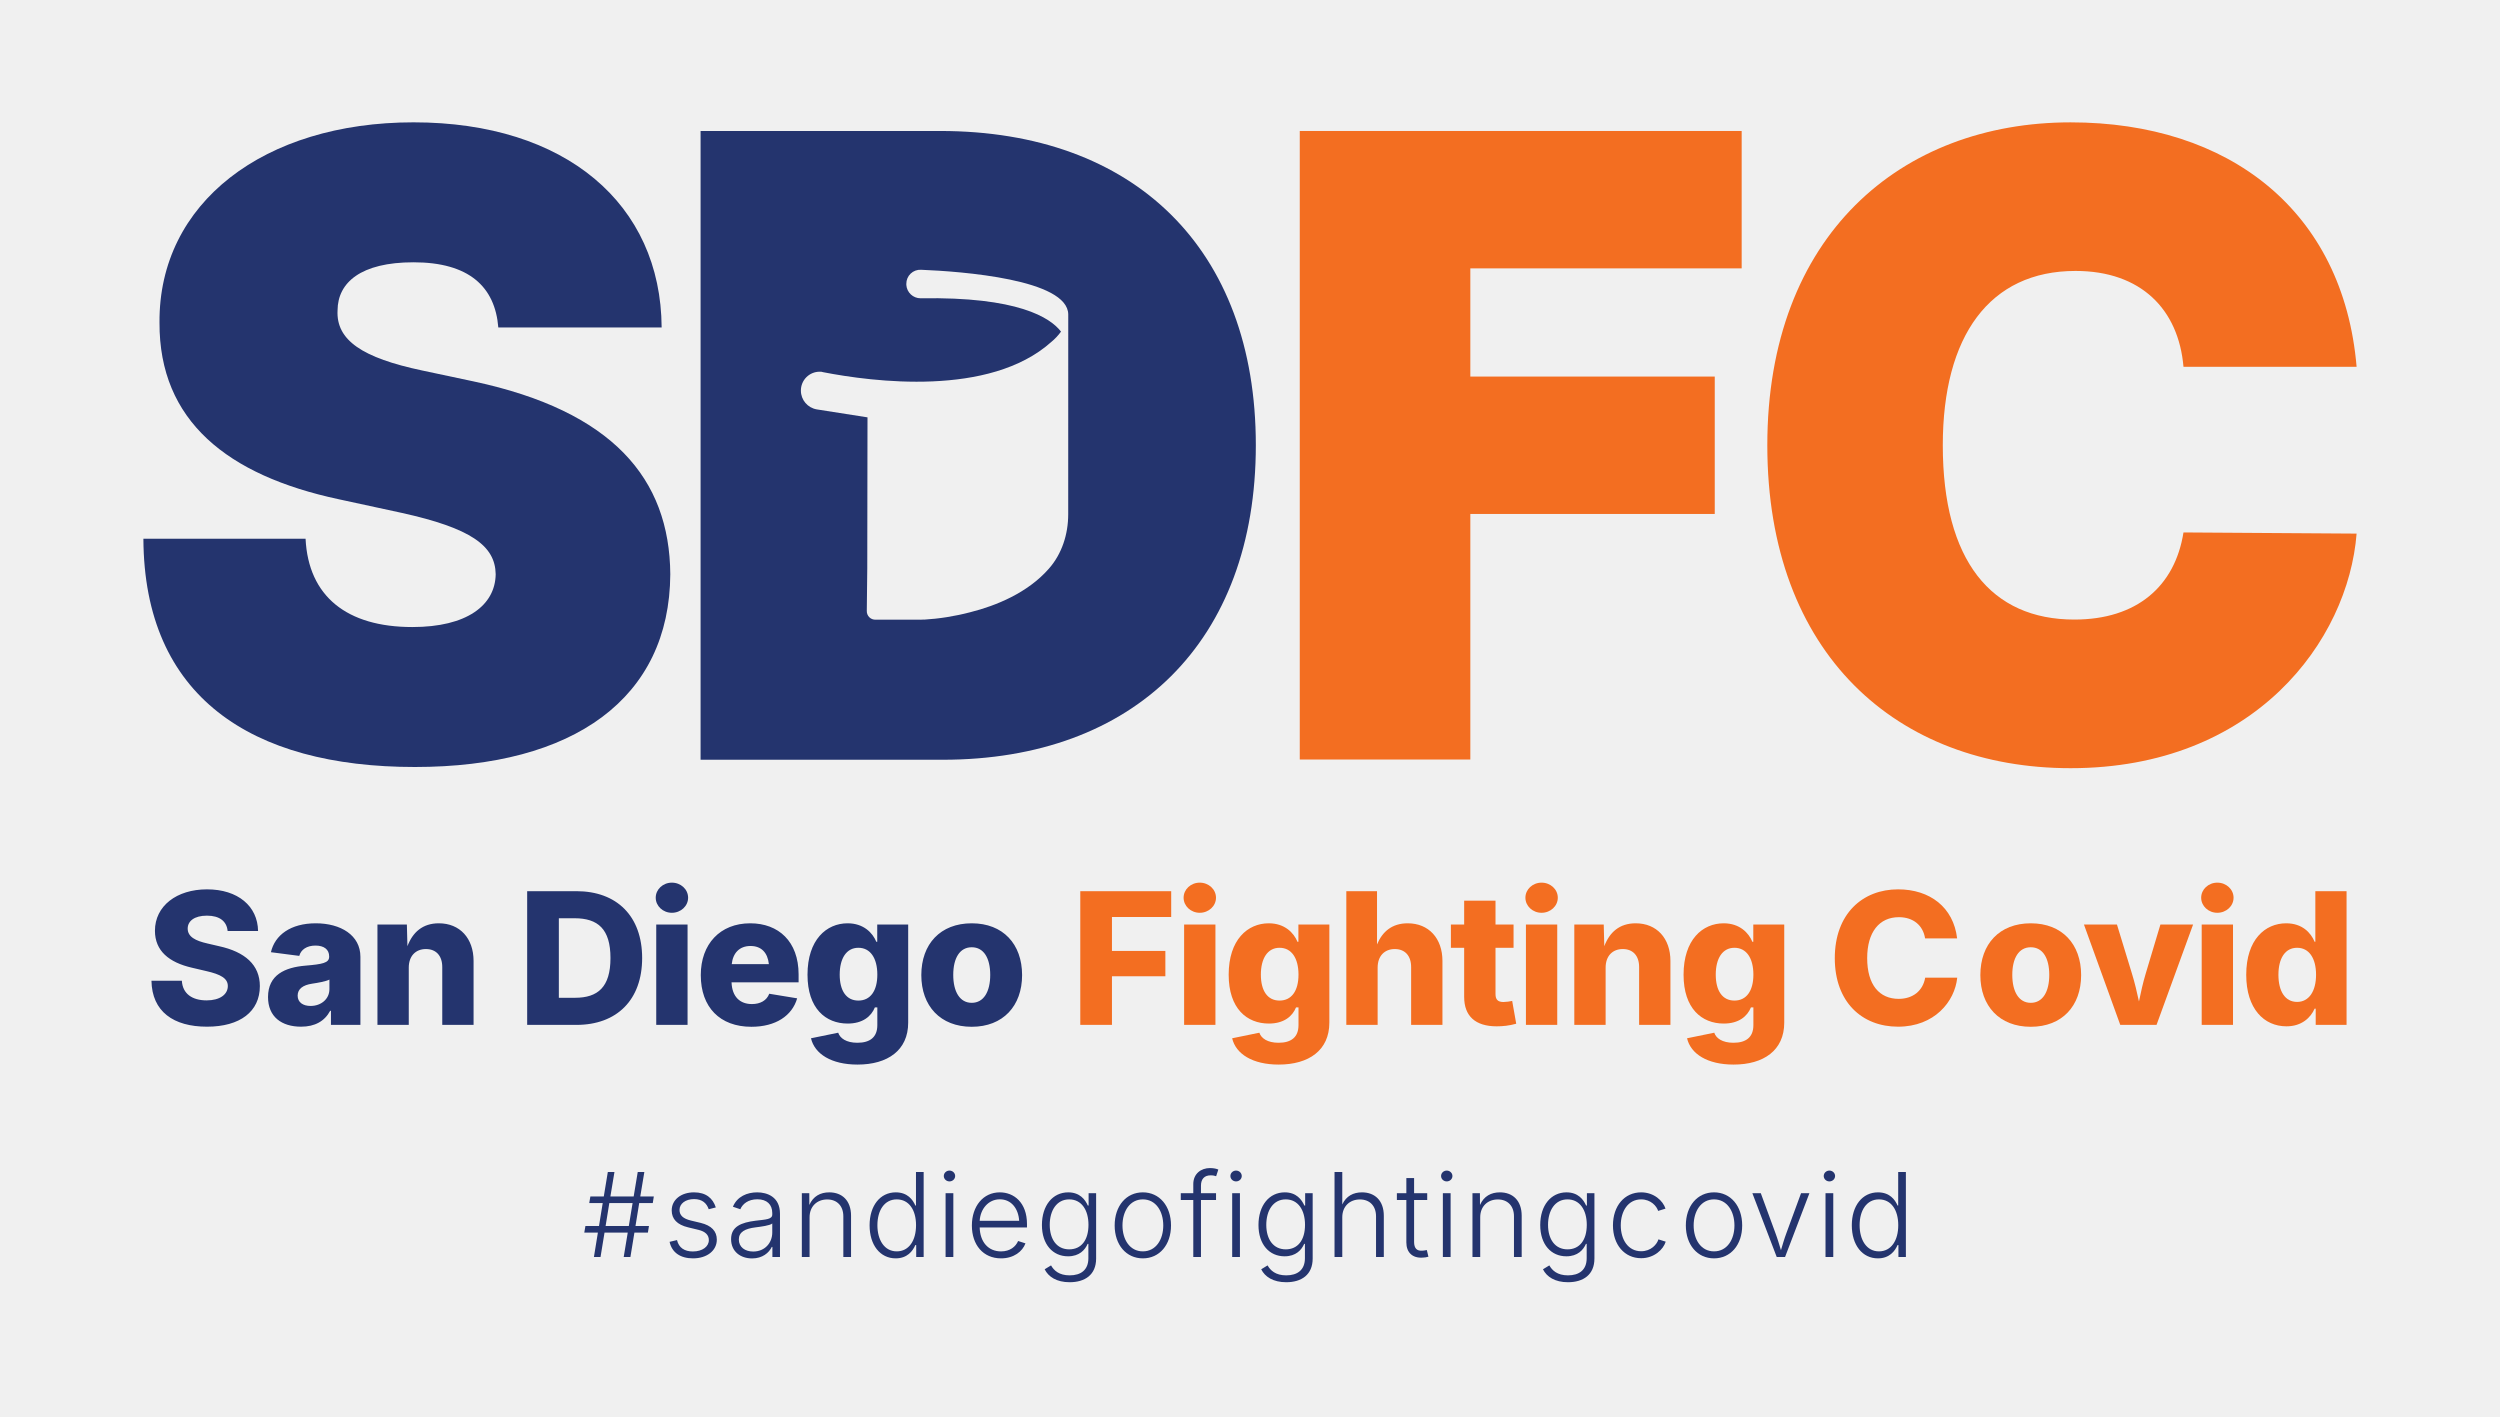
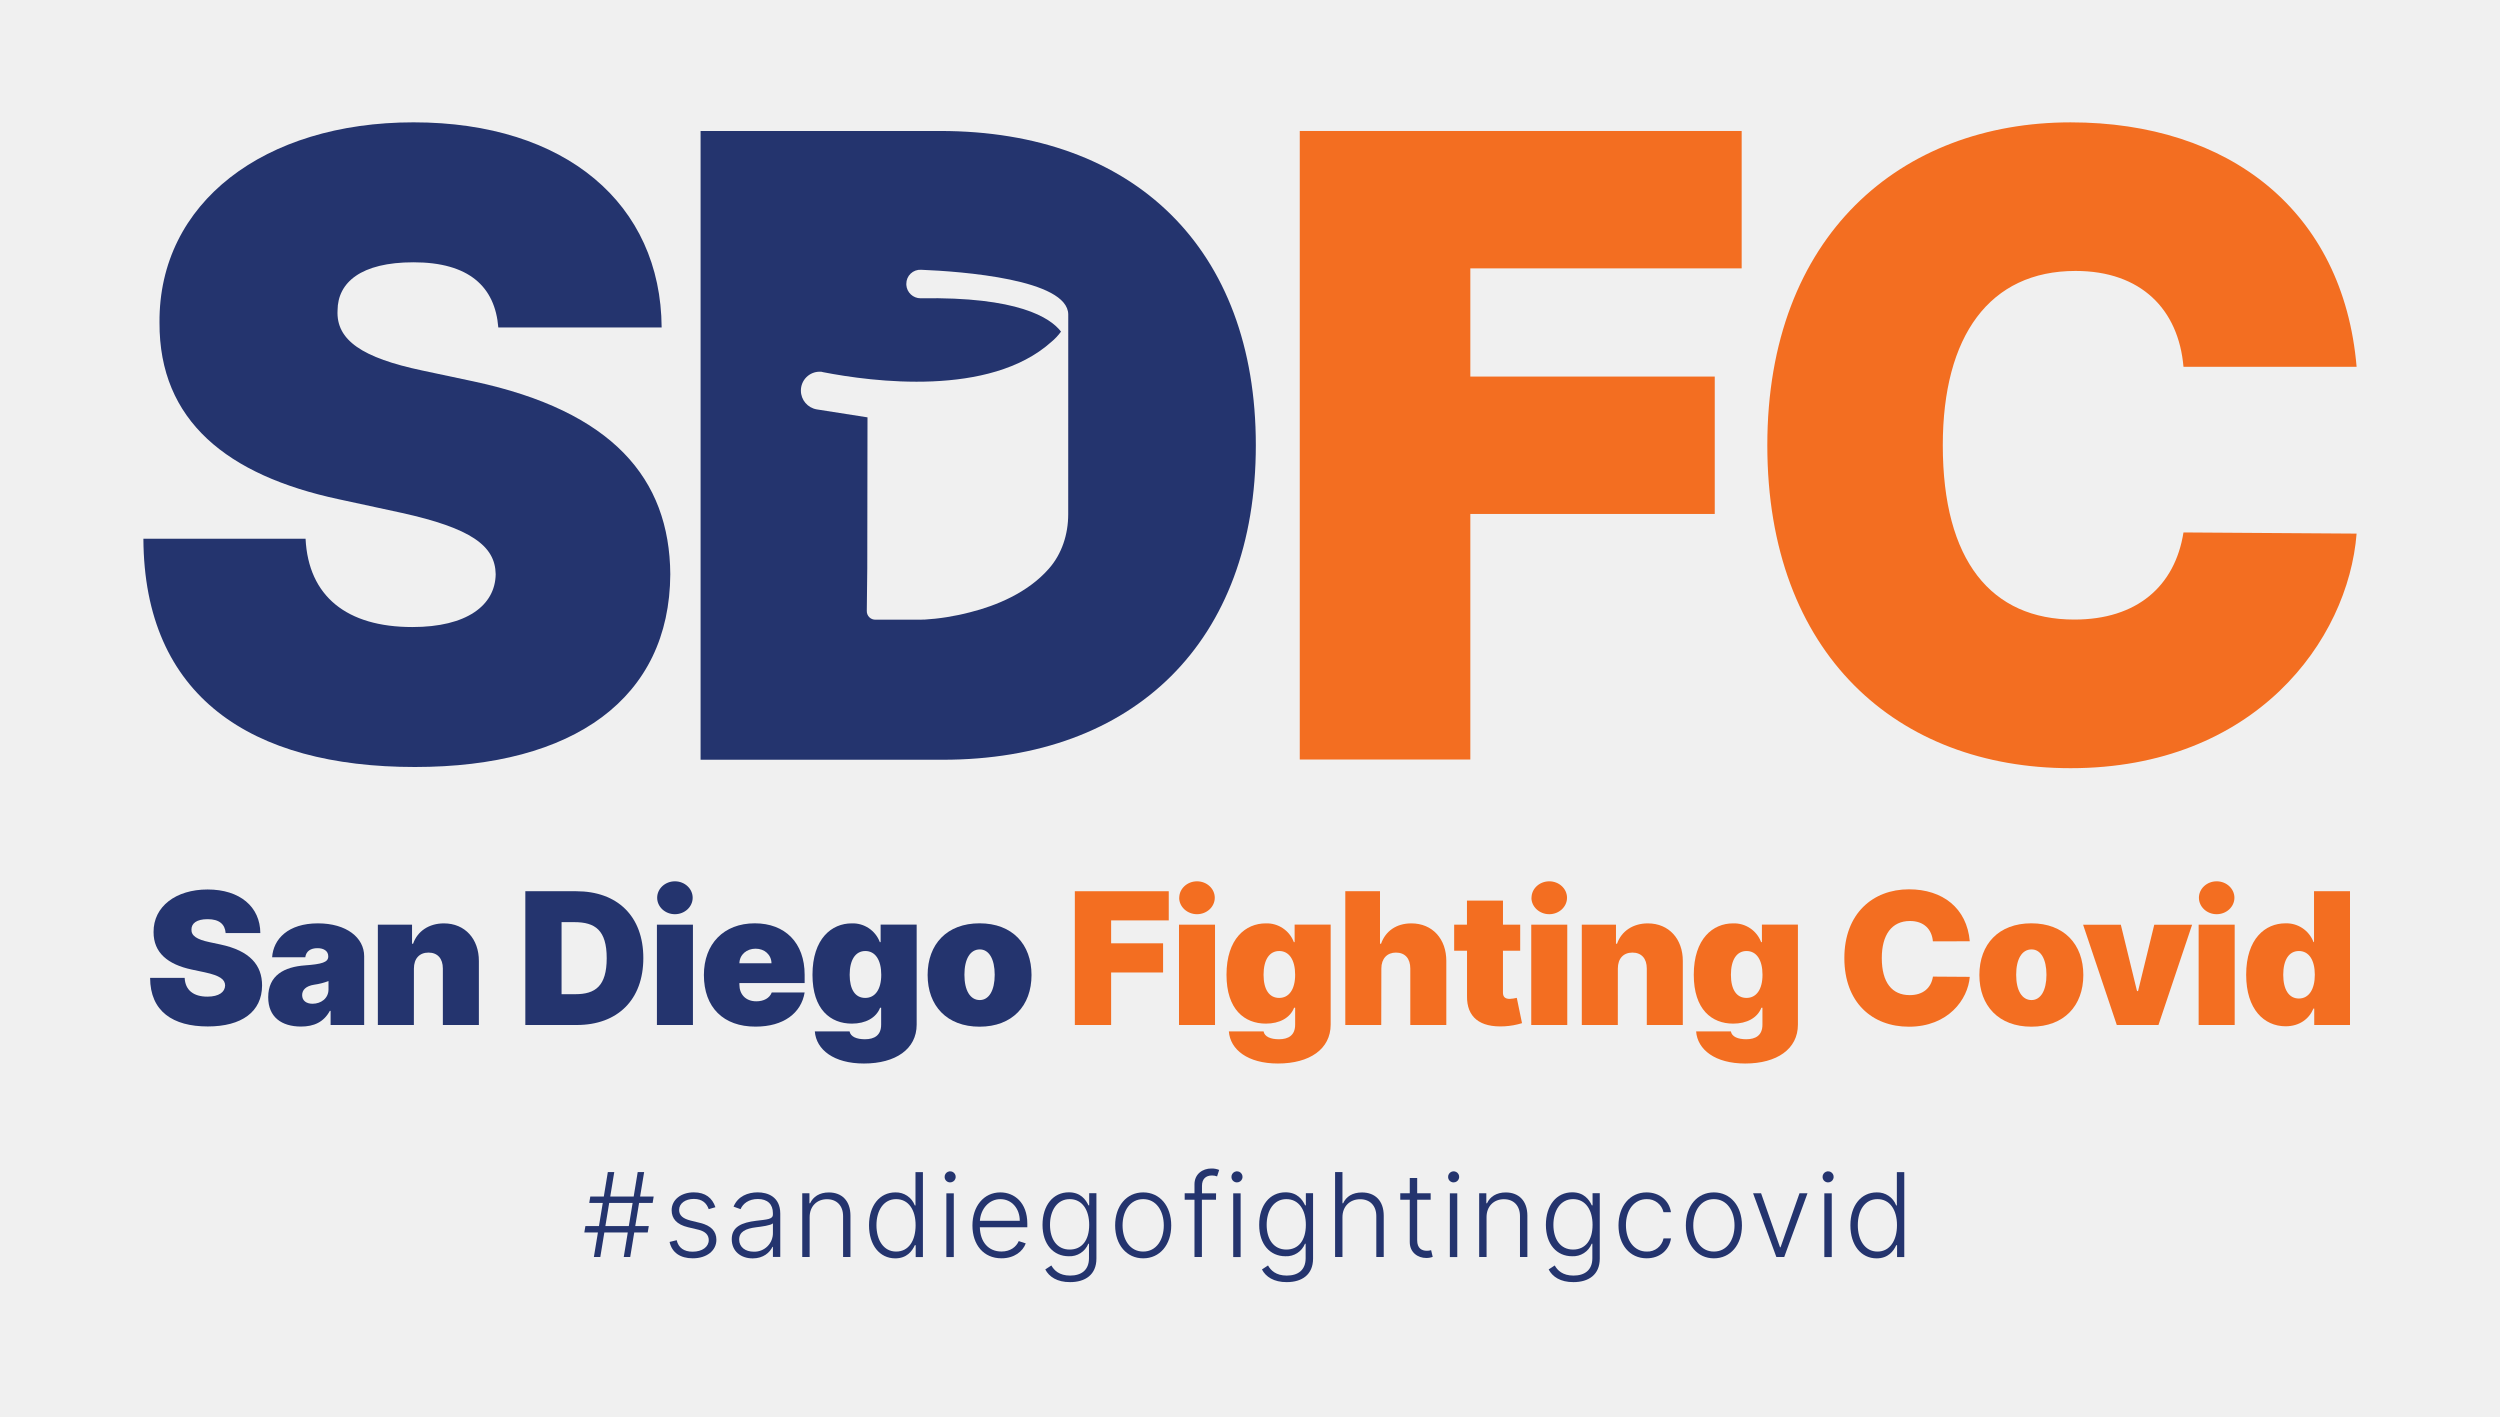
<svg xmlns="http://www.w3.org/2000/svg" id="Layer_1" data-name="Layer 1" viewBox="0 0 1200 680">
-   <text transform="translate(69.59 491.95)" font-size="88.23" fill="#24346e" font-family="Inter-Black, Inter" font-weight="800" letter-spacing="-0.02em">San Diego<tspan x="426.41" y="0" xml:space="preserve" fill="#f36e21"> Fighting C</tspan>
-     <tspan x="877.87" y="0" fill="#f36e21" letter-spacing="-0.04em">o</tspan>
-     <tspan x="929.75" y="0" fill="#f36e21">vid</tspan>
-   </text>
-   <text transform="translate(279.41 603.36)" font-size="56.08" fill="#24346e" font-family="Inter-LightBETA, Inter" font-weight="300" letter-spacing="0.06em">#<tspan x="38.79" y="0" letter-spacing="0.02em">sandiegofightingc</tspan>
-     <tspan x="526.7" y="0" letter-spacing="0em">o</tspan>
-     <tspan x="559.84" y="0" letter-spacing="0.02em">vid</tspan>
-   </text>
+   <path d="M99.66,441.2c-5.38,0-7.73,2.07-7.76,4.89-.16,3.07,2.56,4.85,8.64,6.14l5.26,1.12c14.16,3,20,9.9,20,19.68-.06,12.65-9.8,19.67-26.06,19.67-16.73,0-27.63-7.21-27.69-23.31H88.64c.28,5.89,4.23,9,10.9,9,5.58,0,8.46-2.22,8.52-5.38-.06-2.92-2.51-4.7-9.65-6.27L92,465.38c-11.37-2.44-18.32-8-18.29-18-.1-12.22,10.68-20.43,25.93-20.43,15.54,0,25.25,8.34,25.32,20.93H108.31C108,443.67,105.3,441.2,99.66,441.2Z" fill="#24346e" />
+   <path d="M128.74,478.67c0-10.56,7.74-14.57,17.67-15.29,8.08-.6,11.15-1.47,11.15-4.26V459c0-2.5-2.13-3.88-5.14-3.88-3.29,0-5.48,1.41-5.89,4.38H130.62c.59-8.77,7.67-16.29,22-16.29,13.75,0,22.18,6.9,22.18,15.79v33H158.69v-6.77h-.38c-2.91,5.39-7.64,7.52-13.91,7.52C135.19,492.7,128.74,488.25,128.74,478.67Zm28.94-3.76v-4a31.38,31.38,0,0,1-6.89,1.75c-4,.63-5.76,2.54-5.76,5,0,2.7,2.07,4.14,5,4.14C154,481.8,157.68,479.29,157.68,474.91Z" fill="#24346e" />
+   <path d="M198.66,492H181.37V443.83h16.41V453h.5c2.1-6.08,7.71-9.78,14.79-9.78,10.21,0,16.82,7.59,16.79,18.05V492H212.57V464.88c0-4.76-2.54-7.64-6.89-7.64s-7,2.88-7,7.64Z" fill="#24346e" />
+   <path d="M252.16,492V427.79h24.43c19.8,0,32.21,12,32.21,32.08S296.39,492,276.84,492Zm24.06-14.79c9.52,0,15-3.88,15-17.29s-5.51-17.29-15.53-17.29h-6.14v34.58Z" fill="#24346e" />
+   <path d="M315.32,443.83h17.29V492H315.32Zm.12-12.91c0-4.35,3.82-7.89,8.52-7.89s8.52,3.54,8.52,7.89-3.82,7.9-8.52,7.9S315.44,435.28,315.44,430.92Z" fill="#24346e" />
+   <path d="M337.87,468c0-14.91,9.52-24.81,24.43-24.81,14.54,0,23.93,9.37,23.93,24.69v4H354.91v.75c0,4.64,3,8,8.14,8,3.54,0,6.39-1.53,7.4-4.26h15.78c-1.63,10-10.21,16.41-23.55,16.41C347.26,492.82,337.87,483.58,337.87,468Zm32.45-5.63c-.09-4.14-3.35-7-7.64-7s-7.68,2.85-7.77,7Z" fill="#24346e" />
+   <path d="M391.12,495.08h16.67c.5,2.57,3.41,3.76,7.39,3.76,4.48,0,7.77-1.85,7.77-7v-8.14h-.5c-1.88,4.88-7,7.64-13.54,7.64-10.27,0-18.92-6.77-18.92-23.43,0-17.42,9.28-24.69,18.8-24.69a13.87,13.87,0,0,1,13.53,9h.38v-8.4H440v48c0,11.72-10.09,18.67-25.31,18.67C400.21,510.49,391.78,503.85,391.12,495.08ZM423,467.89c0-7.14-2.88-11.4-7.64-11.4s-7.52,4.26-7.52,11.4S410.54,479,415.31,479,423,474.91,423,467.89Z" fill="#24346e" />
+   <path d="M445.26,468c0-14.78,9.27-24.81,24.93-24.81s24.94,10,24.94,24.81-9.27,24.81-24.94,24.81S445.26,482.8,445.26,468Zm32.2-.12c0-7.55-2.76-12.16-7.14-12.16-4.64,0-7.4,4.61-7.4,12.16s2.76,12.15,7.4,12.15C474.7,480,477.46,475.44,477.46,467.89Z" fill="#24346e" />
+   <path d="M515.92,427.79H561v14H533.34v11h24.94v14H533.34V492H515.92Z" fill="#f36e21" />
+   <path d="M565.92,443.83h17.29V492H565.92Zm.12-12.91c0-4.35,3.83-7.89,8.53-7.89s8.52,3.54,8.52,7.89-3.83,7.9-8.52,7.9S566,435.28,566,430.92Z" fill="#f36e21" />
+   <path d="M589.85,495.08h16.66c.5,2.57,3.42,3.76,7.4,3.76,4.48,0,7.76-1.85,7.76-7v-8.14h-.5c-1.88,4.88-7,7.64-13.53,7.64-10.27,0-18.92-6.77-18.92-23.43,0-17.42,9.27-24.69,18.8-24.69a13.87,13.87,0,0,1,13.53,9h.37v-8.4h17.3v48c0,11.72-10.09,18.67-25.31,18.67C598.93,510.49,590.51,503.85,589.85,495.08Zm31.82-27.19c0-7.14-2.88-11.4-7.64-11.4s-7.52,4.26-7.52,11.4S609.27,479,614,479,621.67,474.91,621.67,467.89Z" fill="#f36e21" />
+   <path d="M663,492H645.74V427.79H662.4V453h.5c2.16-6.14,7.43-9.78,14.54-9.78,10.18,0,16.82,7.52,16.79,18.05V492H676.94V464.88c0-4.76-2.48-7.64-6.89-7.64-4.23,0-7,2.88-7,7.64Z" fill="#f36e21" />
+   <path d="M729.69,456.36h-8.27v20.11c0,2,1,3,3.26,3a18.13,18.13,0,0,0,3.38-.5l2.51,12.15a35.36,35.36,0,0,1-8.4,1.51c-11.93.66-18.17-4.45-18-14.54V456.36H698V443.83h6.14V432.3h17.29v11.53h8.27Z" fill="#f36e21" />
+   <path d="M735,443.83h17.29V492H735Zm.13-12.91c0-4.35,3.82-7.89,8.52-7.89s8.52,3.54,8.52,7.89-3.82,7.9-8.52,7.9S735.08,435.28,735.08,430.92Z" fill="#f36e21" />
+   <path d="M776.55,492H759.26V443.83h16.41V453h.5c2.1-6.08,7.71-9.78,14.79-9.78,10.21,0,16.82,7.59,16.79,18.05V492H790.46V464.88c0-4.76-2.54-7.64-6.89-7.64s-7,2.88-7,7.64Z" fill="#f36e21" />
+   <path d="M814.14,495.08h16.67c.5,2.57,3.41,3.76,7.39,3.76,4.48,0,7.77-1.85,7.77-7v-8.14h-.5c-1.88,4.88-7,7.64-13.54,7.64-10.27,0-18.92-6.77-18.92-23.43,0-17.42,9.28-24.69,18.8-24.69a13.87,13.87,0,0,1,13.53,9h.38v-8.4H863v48c0,11.72-10.09,18.67-25.31,18.67C823.23,510.49,814.8,503.85,814.14,495.08ZM846,467.89c0-7.14-2.88-11.4-7.65-11.4s-7.51,4.26-7.51,11.4S833.56,479,838.32,479,846,474.91,846,467.89Z" fill="#f36e21" />
+   <path d="M927.79,451.85c-.5-5.83-4.33-9.77-11-9.77-8.77,0-13.53,6.64-13.53,17.79,0,11.78,4.92,17.79,13.41,17.79,6.39,0,10.27-3.41,11.15-8.89l17.67.12c-.88,10.9-10.4,23.93-29.2,23.93-17.67,0-31-11.62-31-32.95s13.66-33,31-33c16.16,0,27.82,9,29.2,24.94Z" fill="#f36e21" />
+   <path d="M950.1,468c0-14.78,9.27-24.81,24.93-24.81S1000,453.23,1000,468s-9.28,24.81-24.94,24.81S950.1,482.8,950.1,468Zm32.2-.12c0-7.55-2.76-12.16-7.14-12.16-4.64,0-7.4,4.61-7.4,12.16s2.76,12.15,7.4,12.15C979.54,480,982.3,475.44,982.3,467.89Z" fill="#f36e21" />
+   <path d="M1036.06,492h-20l-16.17-48.12H1018l7.77,31.83h.5l7.77-31.83h18.17Z" fill="#f36e21" />
+   <path d="M1055.35,443.83h17.3V492h-17.3Zm.13-12.91c0-4.35,3.82-7.89,8.52-7.89s8.52,3.54,8.52,7.89-3.82,7.9-8.52,7.9S1055.48,435.28,1055.48,430.92Z" fill="#f36e21" />
+   <path d="M1078.16,467.89c0-17.42,9.27-24.69,18.79-24.69a13.87,13.87,0,0,1,13.53,9h.25V427.79H1128V492h-17.17v-7.9h-.38c-2,4.89-6.64,8.52-13.4,8.52C1086.8,492.57,1078.16,484.55,1078.16,467.89Zm32.95,0c0-7.14-2.88-11.4-7.64-11.4s-7.52,4.26-7.52,11.4,2.75,11.4,7.52,11.4S1111.11,474.91,1111.11,467.89Z" fill="#f36e21" />
+   <path d="M301.33,591.59H290.08l-1.93,11.77h-3.09L287,591.59h-6.53l.52-3.07h6.51l1.83-11.11h-6.49l.5-3.07h6.49l1.93-11.76h3.09l-1.93,11.76h11.25l1.93-11.76h3.09l-1.94,11.76h6.52l-.5,3.07h-6.51l-1.84,11.11h6.5l-.52,3.07h-6.47l-1.93,11.77H299.4Zm.5-3.07,1.83-11.11H292.41l-1.83,11.11Z" fill="#24346e" />
+   <path d="M340.18,580.4c-.95-2.75-3-4.92-7.11-4.92s-7.09,2.17-7.09,5.28c0,2.64,1.78,4.18,5.58,5.13l4.62,1.14c5.12,1.25,7.69,4,7.69,8.06,0,5.2-4.62,8.9-11.35,8.9-6,0-10-2.76-11.12-7.86l3.41-.84c.85,3.63,3.46,5.52,7.65,5.52,4.7,0,7.74-2.37,7.74-5.56,0-2.45-1.61-4.18-5-5l-5-1.19c-5.32-1.28-7.81-4.06-7.81-8.16,0-5,4.48-8.57,10.65-8.57,5.6,0,8.86,2.71,10.36,7.13Z" fill="#24346e" />
+   <path d="M351.24,594.81c0-6,4.84-8,11.75-8.84,5.14-.63,8-.67,8-3v-.72c0-4.18-2.57-6.73-7.21-6.73-4.42,0-7.19,2.25-8.31,4.88l-3.36-1.22c2.07-5,6.89-6.85,11.57-6.85s10.85,2,10.85,10.24v20.77H371v-4.84h-.22c-1.28,2.71-4.38,5.53-9.48,5.53C355.74,604.05,351.24,600.71,351.24,594.81ZM371,591.63v-4.42c-1,1-5.5,1.57-8,1.87-5.18.64-8.2,2.19-8.2,5.89s3,5.84,7,5.84A8.89,8.89,0,0,0,371,591.63Z" fill="#24346e" />
+   <path d="M388.63,603.36h-3.55V572.77h3.45v4.8h.32c1.43-3.13,4.52-5.2,9-5.2,6.17,0,10.37,3.93,10.37,11.17v19.82h-3.54v-19.6c0-5-3-8.14-7.73-8.14s-8.32,3.28-8.32,8.62Z" fill="#24346e" />
+   <path d="M417.13,588.14c0-9.42,5.1-15.79,12.65-15.79a9.65,9.65,0,0,1,9.33,6.26h.32v-16H443v40.78h-3.47v-5.68h-.42c-1.25,2.79-3.84,6.31-9.39,6.31C422.21,604,417.13,597.64,417.13,588.14Zm22.36-.06c0-7.32-3.38-12.5-9.36-12.5s-9.43,5.45-9.43,12.5,3.34,12.67,9.43,12.67S439.49,595.47,439.49,588.08Z" fill="#24346e" />
+   <path d="M453.42,565a2.66,2.66,0,1,1,2.65,2.55A2.61,2.61,0,0,1,453.42,565Zm.84,7.81h3.56v30.59h-3.56Z" fill="#24346e" />
+   <path d="M466.77,588.24c0-9.26,5.47-15.89,13.4-15.89,6.63,0,12.94,4.8,12.94,15v1.75H470.33c.16,7.07,4.13,11.63,10.38,11.63,4.34,0,7.11-2.27,8.28-5l3.37,1.1c-1.4,3.84-5.52,7.16-11.65,7.16C472.15,604,466.77,597.52,466.77,588.24ZM489.49,586c0-5.89-3.84-10.41-9.32-10.41s-9.44,4.72-9.82,10.41Z" fill="#24346e" />
+   <path d="M501.74,609.33l2.91-1.91c1.3,2.33,3.81,4.86,9,4.86,5.42,0,9.06-2.65,9.06-8.35V597h-.32a9.59,9.59,0,0,1-9.39,6c-7.33,0-12.59-5.68-12.59-15.06s5.08-15.63,12.65-15.63c5.61,0,8.14,3.51,9.39,6.26h.36v-5.84h3.47v31.38c0,7.77-5.38,11.31-12.63,11.31C507.44,615.46,503.54,612.84,501.74,609.33Zm21.07-21.41c0-7.16-3.36-12.34-9.36-12.34S504,581,504,587.92s3.36,11.87,9.43,11.87C519.35,599.79,522.81,595.31,522.81,587.92Z" fill="#24346e" />
+   <path d="M535.27,588.2c0-9.38,5.53-15.85,13.46-15.85s13.46,6.47,13.46,15.85S556.65,604,548.73,604,535.27,597.52,535.27,588.2Zm23.35,0c0-6.85-3.54-12.62-9.89-12.62s-9.9,5.77-9.9,12.62,3.54,12.55,9.9,12.55S558.62,595.05,558.62,588.2Z" fill="#24346e" />
+   <path d="M583.68,575.86h-6.77v27.5h-3.56v-27.5h-4.7v-3.09h4.7v-4.3c0-4.94,3.9-7.59,8.06-7.59a9.58,9.58,0,0,1,3.79.68l-1,3.11a6.81,6.81,0,0,0-2.43-.44c-3.08,0-4.82,1.77-4.82,5v3.56h6.77Z" fill="#24346e" />
+   <path d="M591.1,565a2.66,2.66,0,1,1,2.65,2.55A2.61,2.61,0,0,1,591.1,565Zm.84,7.81h3.56v30.59h-3.56Z" fill="#24346e" />
+   <path d="M605.74,609.33l2.91-1.91c1.29,2.33,3.8,4.86,9,4.86,5.42,0,9.06-2.65,9.06-8.35V597h-.32a9.6,9.6,0,0,1-9.4,6c-7.33,0-12.58-5.68-12.58-15.06s5.08-15.63,12.64-15.63c5.62,0,8.15,3.51,9.4,6.26h.36v-5.84h3.46v31.38c0,7.77-5.37,11.31-12.62,11.31C611.44,615.46,607.53,612.84,605.74,609.33Zm21.07-21.41c0-7.16-3.37-12.34-9.36-12.34S608,581,608,587.92s3.37,11.87,9.44,11.87C623.34,599.79,626.81,595.31,626.81,587.92Z" fill="#24346e" />
+   <path d="M644.38,603.36h-3.54V562.58h3.54v15h.32c1.43-3.17,4.44-5.2,9.06-5.2,6.21,0,10.43,3.89,10.43,11.17v19.82h-3.56v-19.6c0-5-3-8.14-7.77-8.14s-8.48,3.28-8.48,8.62Z" fill="#24346e" />
+   <path d="M686.72,575.86h-6.47v19.51c0,3.84,2.21,5,4.62,5a7.17,7.17,0,0,0,2.07-.28l.76,3.21a8.55,8.55,0,0,1-3.15.53c-3.92,0-7.86-2.6-7.86-7.6V575.86h-4.56v-3.09h4.56v-7.33h3.56v7.33h6.47Z" fill="#24346e" />
+   <path d="M695.09,565a2.66,2.66,0,1,1,2.65,2.55A2.61,2.61,0,0,1,695.09,565Zm.84,7.81h3.56v30.59h-3.56Z" fill="#24346e" />
+   <path d="M713.56,603.36H710V572.77h3.44v4.8h.32c1.43-3.13,4.52-5.2,9-5.2,6.17,0,10.38,3.93,10.38,11.17v19.82h-3.55v-19.6c0-5-3-8.14-7.72-8.14s-8.33,3.28-8.33,8.62Z" fill="#24346e" />
+   <path d="M743.36,609.33l2.91-1.91c1.29,2.33,3.8,4.86,9,4.86,5.41,0,9.06-2.65,9.06-8.35V597h-.32a9.61,9.61,0,0,1-9.4,6c-7.33,0-12.58-5.68-12.58-15.06s5.07-15.63,12.64-15.63c5.61,0,8.14,3.51,9.4,6.26h.36v-5.84h3.46v31.38c0,7.77-5.37,11.31-12.62,11.31C749.05,615.46,745.15,612.84,743.36,609.33Zm21.07-21.41c0-7.16-3.37-12.34-9.36-12.34s-9.44,5.45-9.44,12.34,3.36,11.87,9.44,11.87C761,599.79,764.43,595.31,764.43,587.92Z" fill="#24346e" />
+   <path d="M776.88,588.2c0-9.2,5.46-15.85,13.46-15.85,6.14,0,10.87,3.83,11.71,9.5h-3.58a8,8,0,0,0-8.07-6.27c-5.87,0-9.95,5.1-9.95,12.5s4,12.67,9.95,12.67a7.87,7.87,0,0,0,8.09-6.31h3.58c-.82,5.53-5.3,9.55-11.67,9.55C782.18,604,776.88,597.32,776.88,588.2Z" fill="#24346e" />
+   <path d="M809.21,588.2c0-9.38,5.53-15.85,13.46-15.85s13.46,6.47,13.46,15.85S830.59,604,822.67,604,809.21,597.52,809.21,588.2Zm23.36,0c0-6.85-3.55-12.62-9.9-12.62s-9.9,5.77-9.9,12.62,3.55,12.55,9.9,12.55S832.57,595.05,832.57,588.2Z" fill="#24346e" />
+   <path d="M856.43,603.36h-3.78l-11.17-30.59h3.84l9.08,25.91h.28l9.08-25.91h3.84Z" fill="#24346e" />
+   <path d="M874.84,565a2.66,2.66,0,1,1,2.65,2.55A2.61,2.61,0,0,1,874.84,565Zm.84,7.81h3.56v30.59h-3.56Z" fill="#24346e" />
+   <path d="M888.19,588.14c0-9.42,5.09-15.79,12.64-15.79a9.65,9.65,0,0,1,9.34,6.26h.32v-16h3.56v40.78h-3.46v-5.68h-.42c-1.25,2.79-3.84,6.31-9.4,6.31C893.27,604,888.19,597.64,888.19,588.14Zm22.36-.06c0-7.32-3.39-12.5-9.36-12.5-6.13,0-9.44,5.45-9.44,12.5s3.35,12.67,9.44,12.67C907.12,600.75,910.55,595.47,910.55,588.08Z" fill="#24346e" />
  <path d="M227.42,183.1l-24.79-5.27c-28.6-6.05-41.39-14.47-40.6-28.93.11-13.24,11.1-23,36.45-23,26.58,0,39.14,11.67,40.71,31.29h78.4c-.34-59.21-46-98.47-119.11-98.47-71.67,0-122.36,38.58-121.92,96.12-.22,47.11,32.53,73.35,86,84.79l30.06,6.51c33.53,7.4,45.08,15.81,45.31,29.49-.23,14.92-13.8,25.35-40,25.35-31.41,0-49.91-14.69-51.26-42.4H68.83c.33,75.71,51.59,109.58,130.32,109.58,76.38,0,122.25-33,122.59-92.53C321.4,229.65,294,197.35,227.42,183.1Z" fill="#24346e" />
  <path d="M451.28,62.87h-115V364.68H452.51c91.86,0,150.29-56.63,150.29-151S544.37,62.87,451.28,62.87Zm61.46,184c0,9.53-3,19-9.31,26.13l-.11.12c-10.09,11.44-25.12,17.6-37.57,20.74a114.83,114.83,0,0,1-22.55,3.59l.23-.11h-.34a12.38,12.38,0,0,1-2,.11H420.21a4.07,4.07,0,0,1-4.15-4.15l.23-20.63v-.9l.11-71.44-24.34-3.82a9.14,9.14,0,0,1-7.63-9,9,9,0,0,1,9-9.09,4.25,4.25,0,0,1,1.68.23c23.66,4.6,79.86,12,109.46-14.47a27.33,27.33,0,0,0,4.72-5c-5.16-6.72-20.64-16.82-67.41-16a6.86,6.86,0,0,1-6.84-6.4v-.56a6.69,6.69,0,0,1,7.06-6.73c19.63.79,70.44,4.6,70.66,21.42Z" fill="#24346e" />
  <path d="M836,128.82V62.87H623.89v301.7h81.87V246.7H823.08V180.75H705.76V128.82Z" fill="#f36e21" />
  <path d="M995.69,297.39c-39.93,0-63.15-28.26-63.15-83.67,0-52.49,22.44-83.67,63.71-83.67,31.52,0,49.46,18.51,51.82,46h83.1c-6.39-74.92-61.23-117.32-137.28-117.32-81.31,0-145.58,54.17-145.58,155,0,100.38,62.48,155,145.58,155,88.38,0,133.25-61.23,137.28-112.6l-83.1-.56C1044,281.35,1025.75,297.39,995.69,297.39Z" fill="#f36e21" />
  <path d="M443.2,297.5h-2.13a12.38,12.38,0,0,0,2-.11Z" fill="#fff" />
</svg>
